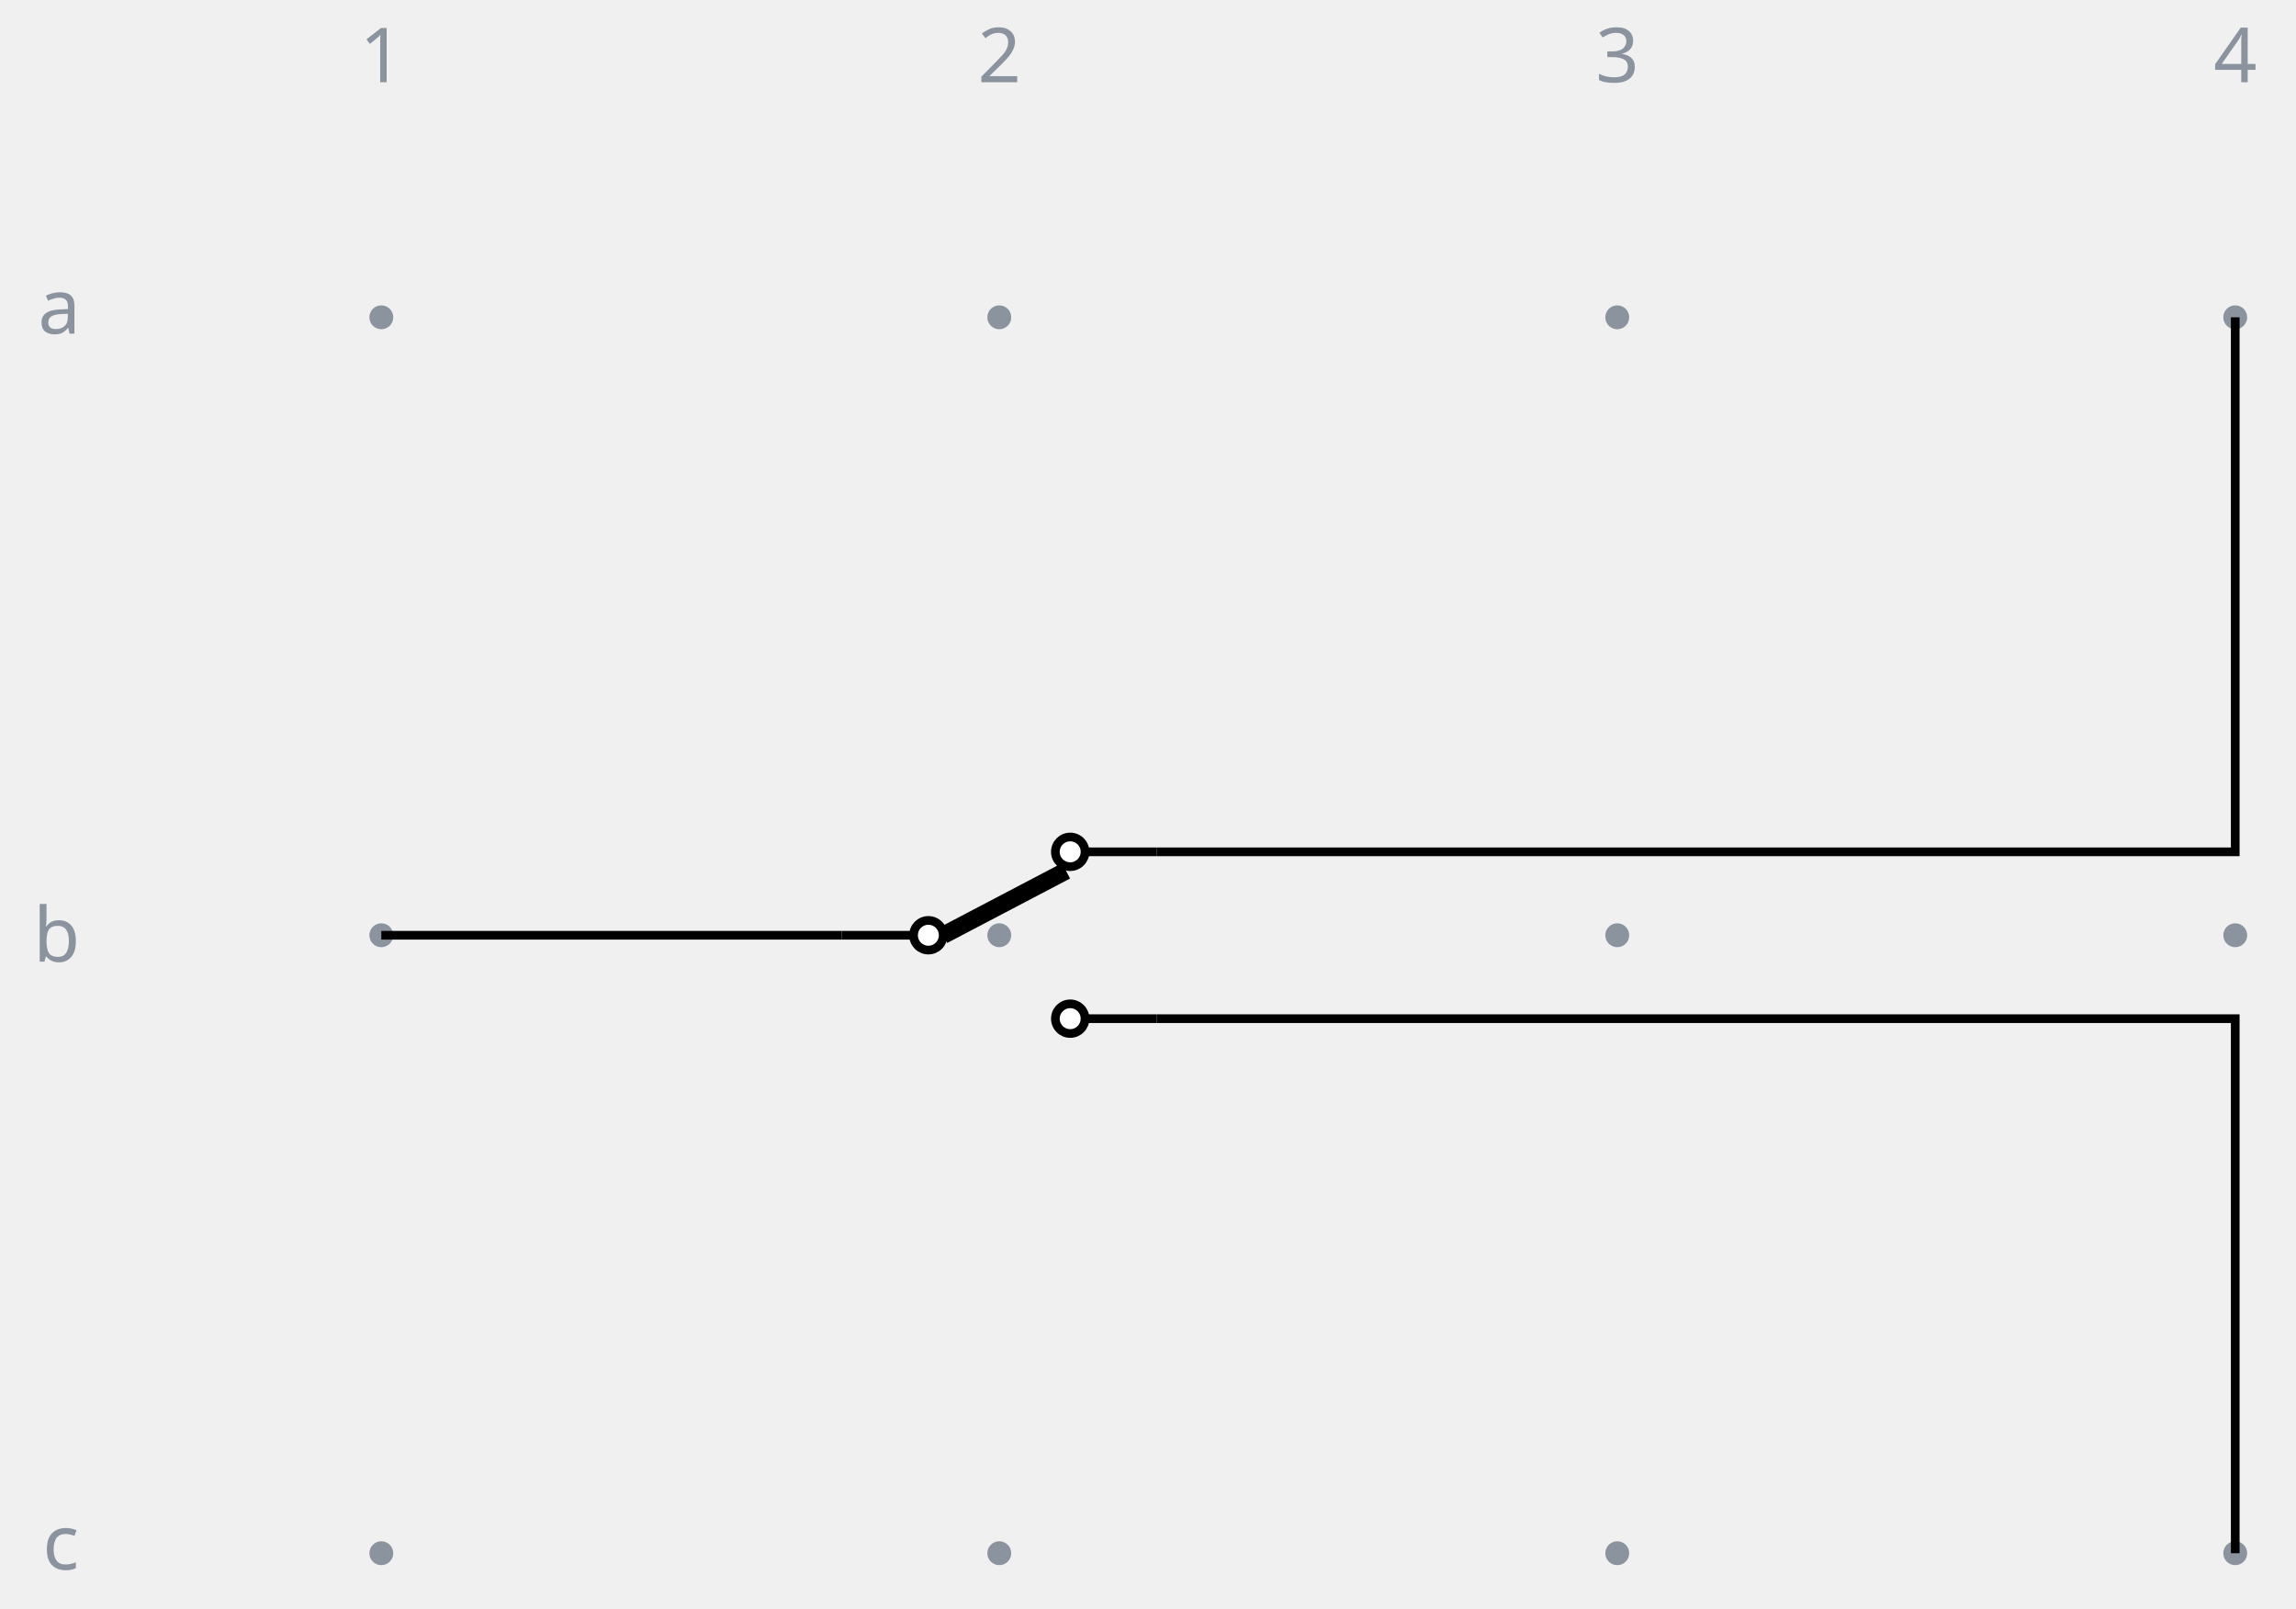
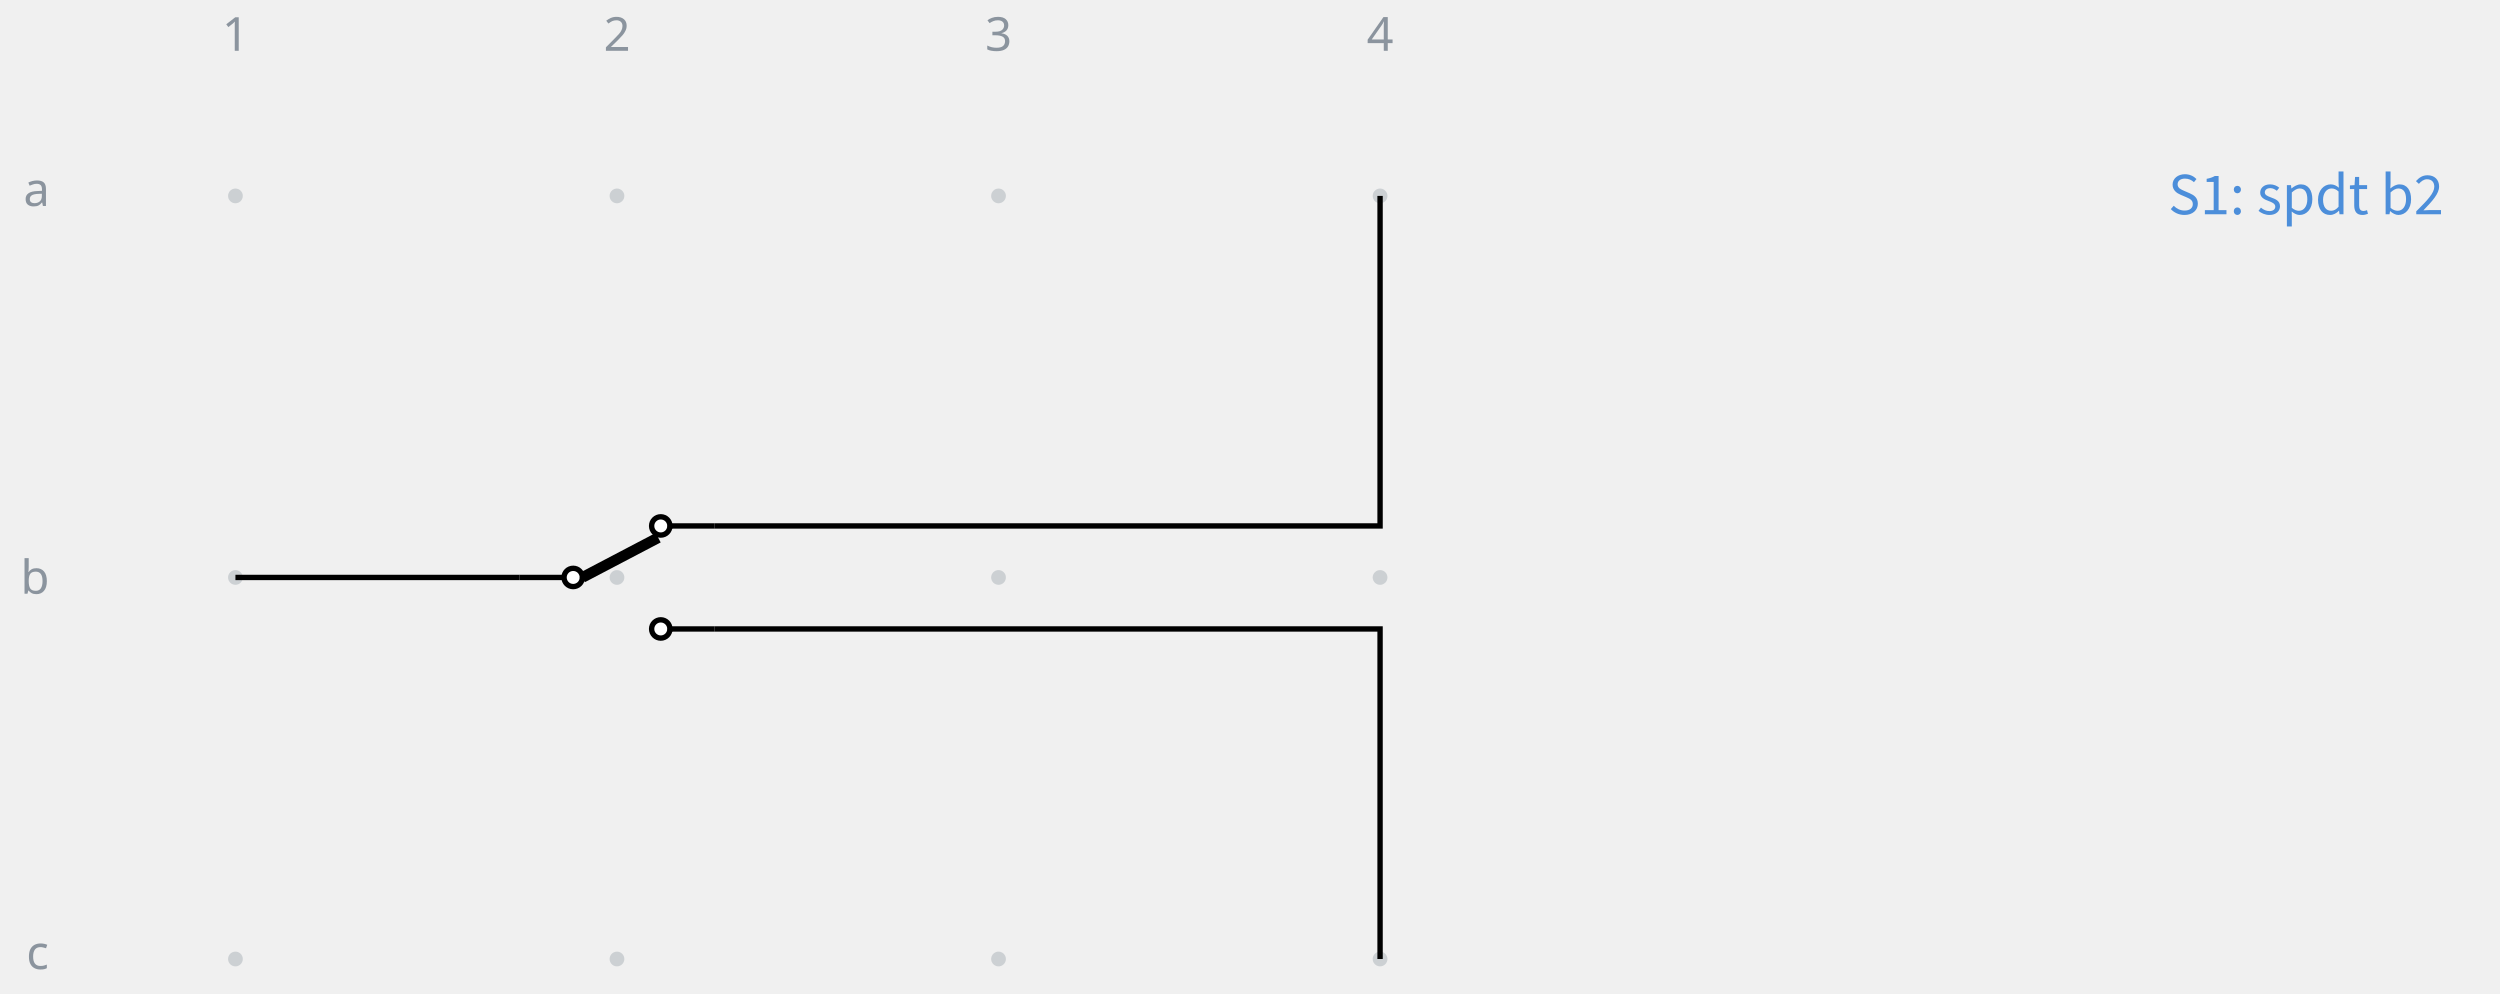
- <svg xmlns="http://www.w3.org/2000/svg" fill="currentColor" width="281.9" height="197.519" viewBox="-72 -72 211.425 148.14">
+ <svg xmlns="http://www.w3.org/2000/svg" fill="currentColor" width="497.147" height="197.519" viewBox="-72 -72 372.861 148.14">
  <g stroke="currentColor" stroke-miterlimit="10" stroke-width=".8">
-     <path fill="#8b949e" stroke="none" d="M-35.787-42.781a1.1 1.1 0 1 0-2.2 0 1.1 1.1 0 0 0 2.2 0M-35.787 14.124a1.1 1.1 0 1 0-2.2 0 1.1 1.1 0 0 0 2.2 0M-35.787 71.03a1.1 1.1 0 1 0-2.2 0 1.1 1.1 0 0 0 2.2 0M21.118-42.781a1.1 1.1 0 1 0-2.2 0 1.1 1.1 0 0 0 2.2 0M21.118 14.124a1.1 1.1 0 1 0-2.2 0 1.1 1.1 0 0 0 2.2 0M21.118 71.03a1.1 1.1 0 1 0-2.2 0 1.1 1.1 0 0 0 2.2 0M78.024-42.781a1.1 1.1 0 1 0-2.2 0 1.1 1.1 0 0 0 2.2 0M78.024 14.124a1.1 1.1 0 1 0-2.2 0 1.1 1.1 0 0 0 2.2 0M78.024 71.03a1.1 1.1 0 1 0-2.2 0 1.1 1.1 0 0 0 2.2 0M134.93-42.781a1.1 1.1 0 1 0-2.2 0 1.1 1.1 0 0 0 2.2 0M134.93 14.124a1.1 1.1 0 1 0-2.2 0 1.1 1.1 0 0 0 2.2 0M134.93 71.03a1.1 1.1 0 1 0-2.2 0 1.1 1.1 0 0 0 2.2 0m-1.1 0" />
+     <path fill="#8b949e" fill-opacity=".35" stroke="none" stroke-opacity=".35" d="M-35.787-42.781a1.1 1.1 0 1 0-2.2 0 1.1 1.1 0 0 0 2.2 0M-35.787 14.124a1.1 1.1 0 1 0-2.2 0 1.1 1.1 0 0 0 2.2 0M-35.787 71.03a1.1 1.1 0 1 0-2.2 0 1.1 1.1 0 0 0 2.2 0M21.118-42.781a1.1 1.1 0 1 0-2.2 0 1.1 1.1 0 0 0 2.2 0M21.118 14.124a1.1 1.1 0 1 0-2.2 0 1.1 1.1 0 0 0 2.2 0M21.118 71.03a1.1 1.1 0 1 0-2.2 0 1.1 1.1 0 0 0 2.2 0M78.024-42.781a1.1 1.1 0 1 0-2.2 0 1.1 1.1 0 0 0 2.2 0M78.024 14.124a1.1 1.1 0 1 0-2.2 0 1.1 1.1 0 0 0 2.2 0M78.024 71.03a1.1 1.1 0 1 0-2.2 0 1.1 1.1 0 0 0 2.2 0M134.93-42.781a1.1 1.1 0 1 0-2.2 0 1.1 1.1 0 0 0 2.2 0M134.93 14.124a1.1 1.1 0 1 0-2.2 0 1.1 1.1 0 0 0 2.2 0M134.93 71.03a1.1 1.1 0 1 0-2.2 0 1.1 1.1 0 0 0 2.2 0m-1.1 0" />
    <g fill="#8b949e" stroke="#8b949e">
      <text x="-36.887" y="-42.781" fill="#8b949e" stroke="none" font-family="cmr7" font-size="7" transform="translate(-1.993 -21.645)">1</text>
    </g>
    <g fill="#8b949e" stroke="#8b949e">
      <text x="-36.887" y="-42.781" fill="#8b949e" stroke="none" font-family="cmr7" font-size="7" transform="translate(54.912 -21.645)">2</text>
    </g>
    <g fill="#8b949e" stroke="#8b949e">
      <text x="-36.887" y="-42.781" fill="#8b949e" stroke="none" font-family="cmr7" font-size="7" transform="translate(111.818 -21.645)">3</text>
    </g>
    <g fill="#8b949e" stroke="#8b949e">
      <text x="-36.887" y="-42.781" fill="#8b949e" stroke="none" font-family="cmr7" font-size="7" transform="translate(168.723 -21.645)">4</text>
    </g>
    <g fill="#8b949e" stroke="#8b949e">
      <text x="-36.887" y="-42.781" fill="#8b949e" stroke="none" font-family="cmr7" font-size="7" transform="translate(-31.62 1.507)">a</text>
    </g>
    <g fill="#8b949e" stroke="#8b949e">
      <text x="-36.887" y="-42.781" fill="#8b949e" stroke="none" font-family="cmr7" font-size="7" transform="translate(-32.05 59.336)">b</text>
    </g>
    <g fill="#8b949e" stroke="#8b949e">
      <text x="-36.887" y="-42.781" fill="#8b949e" stroke="none" font-family="cmr7" font-size="7" transform="translate(-31.189 115.318)">c</text>
    </g>
    <path fill="none" d="M34.53 6.442h-7.982m7.981 15.364h-7.98M5.506 14.124h7.981" />
    <g fill="#ffffff">
      <path d="M27.914 6.442a1.365 1.365 0 1 0-2.731 0 1.365 1.365 0 0 0 2.73 0Zm-1.366 0" />
    </g>
    <g fill="#ffffff">
      <path d="M27.914 21.806a1.365 1.365 0 1 0-2.731 0 1.365 1.365 0 0 0 2.73 0Zm-1.366 0" />
    </g>
    <g fill="#ffffff">
      <path d="M14.854 14.124a1.365 1.365 0 1 0-2.731 0 1.365 1.365 0 0 0 2.73 0Zm-1.366 0" />
    </g>
    <path fill="none" stroke-width="1.6" d="m14.854 14.124 11.31-5.932" />
    <path fill="none" d="M-36.887 14.124H5.507M34.53 6.442h99.3v-49.223M34.53 21.806h99.3V71.03" />
+     <g>
+       <text x="-36.887" y="-42.781" fill="#4c8eda" stroke="none" font-family="'Noto Sans CJK JP','Noto Sans JP','Hiragino Sans','Yu Gothic',sans-serif" font-size="8" transform="translate(288.26 2.733)">S1: spdt b2</text>
+     </g>
  </g>
</svg>
